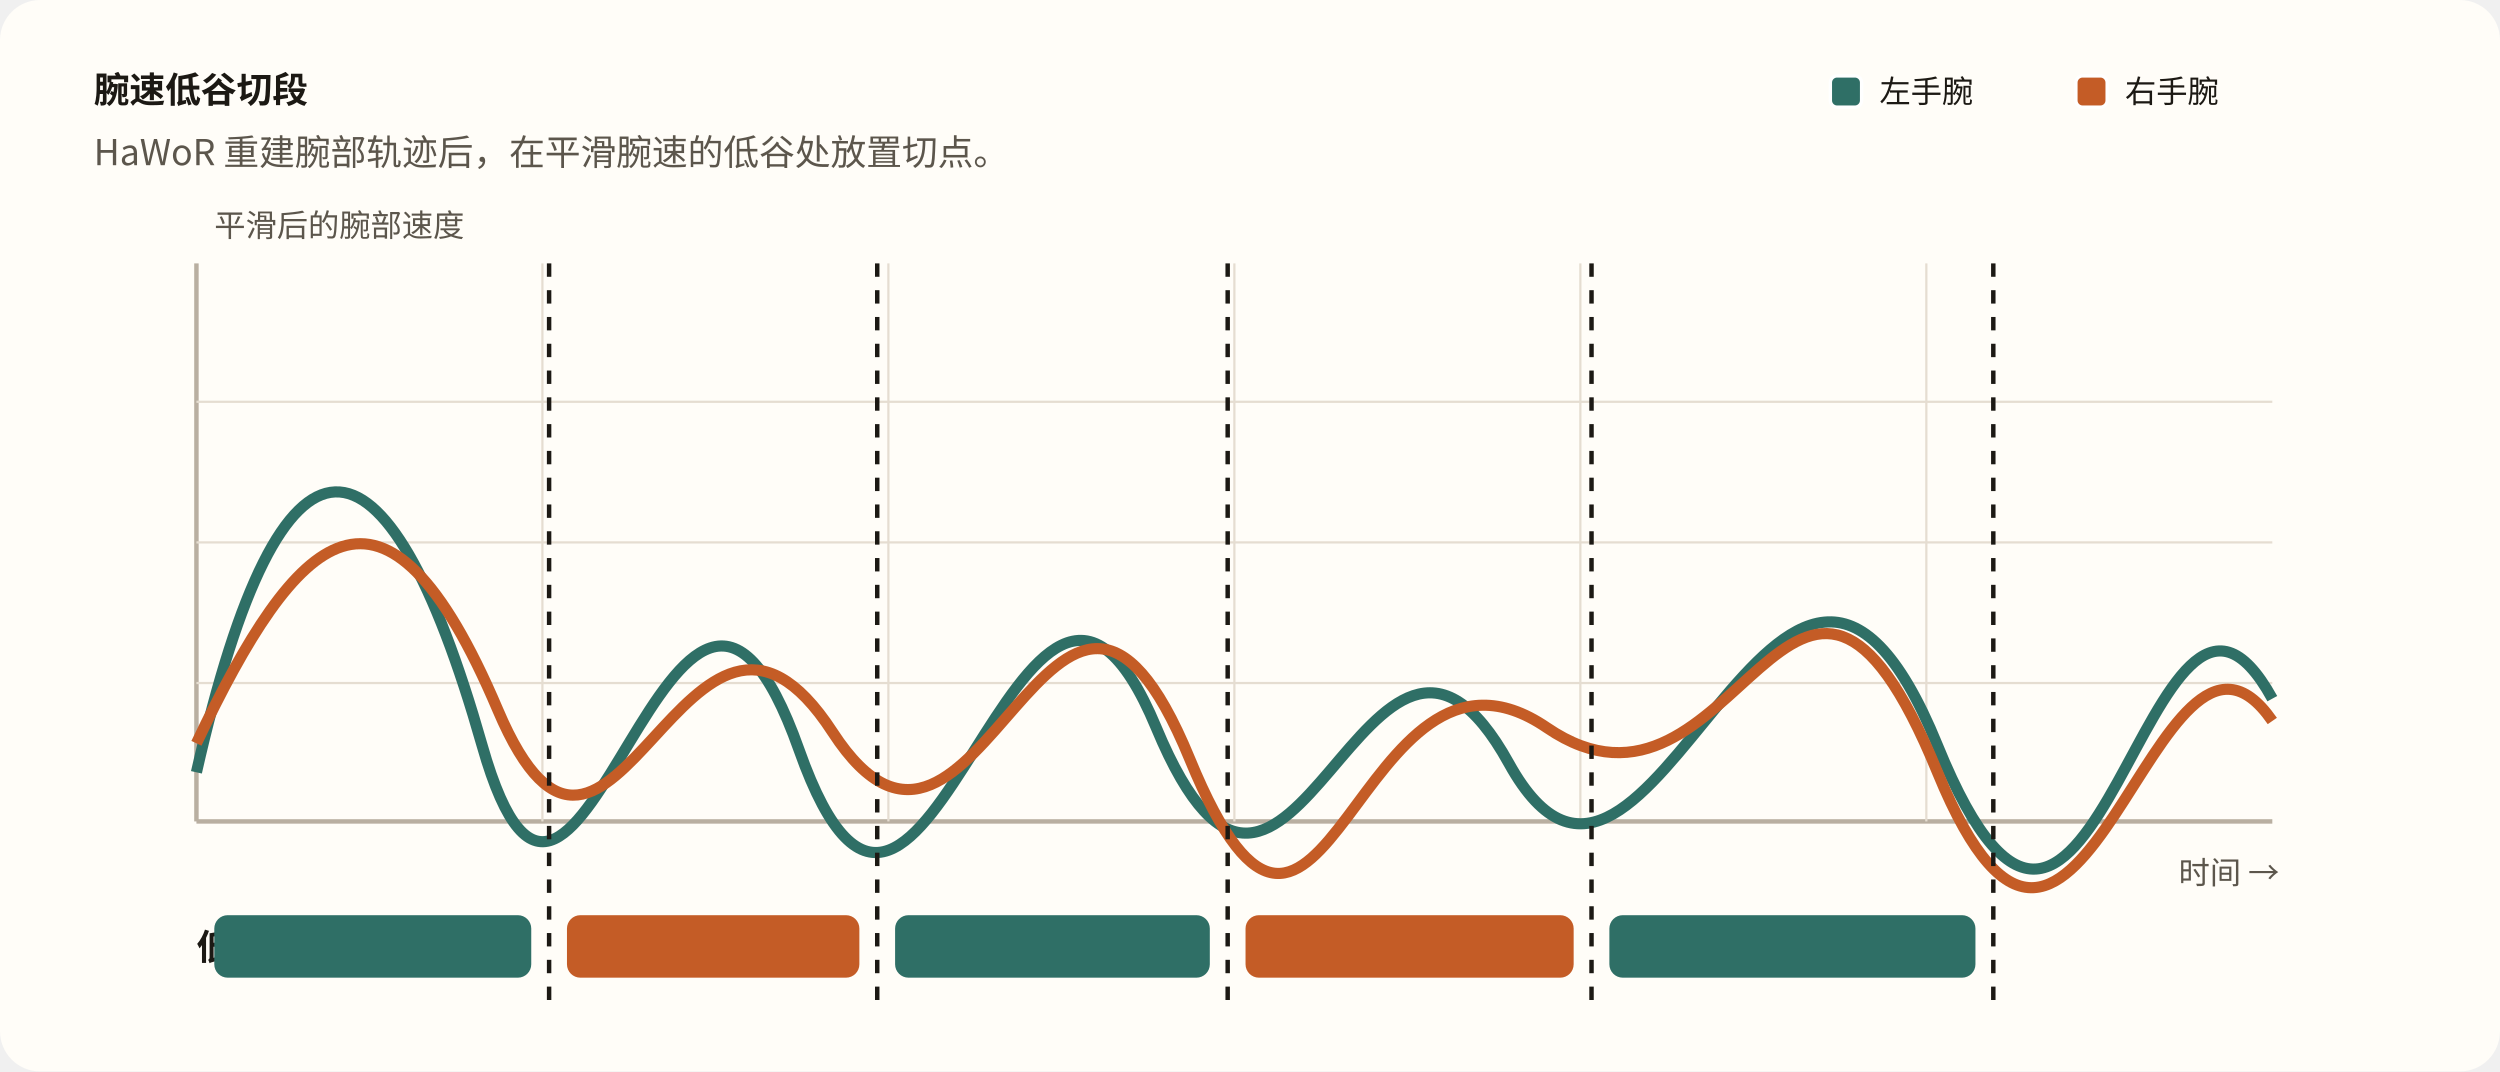
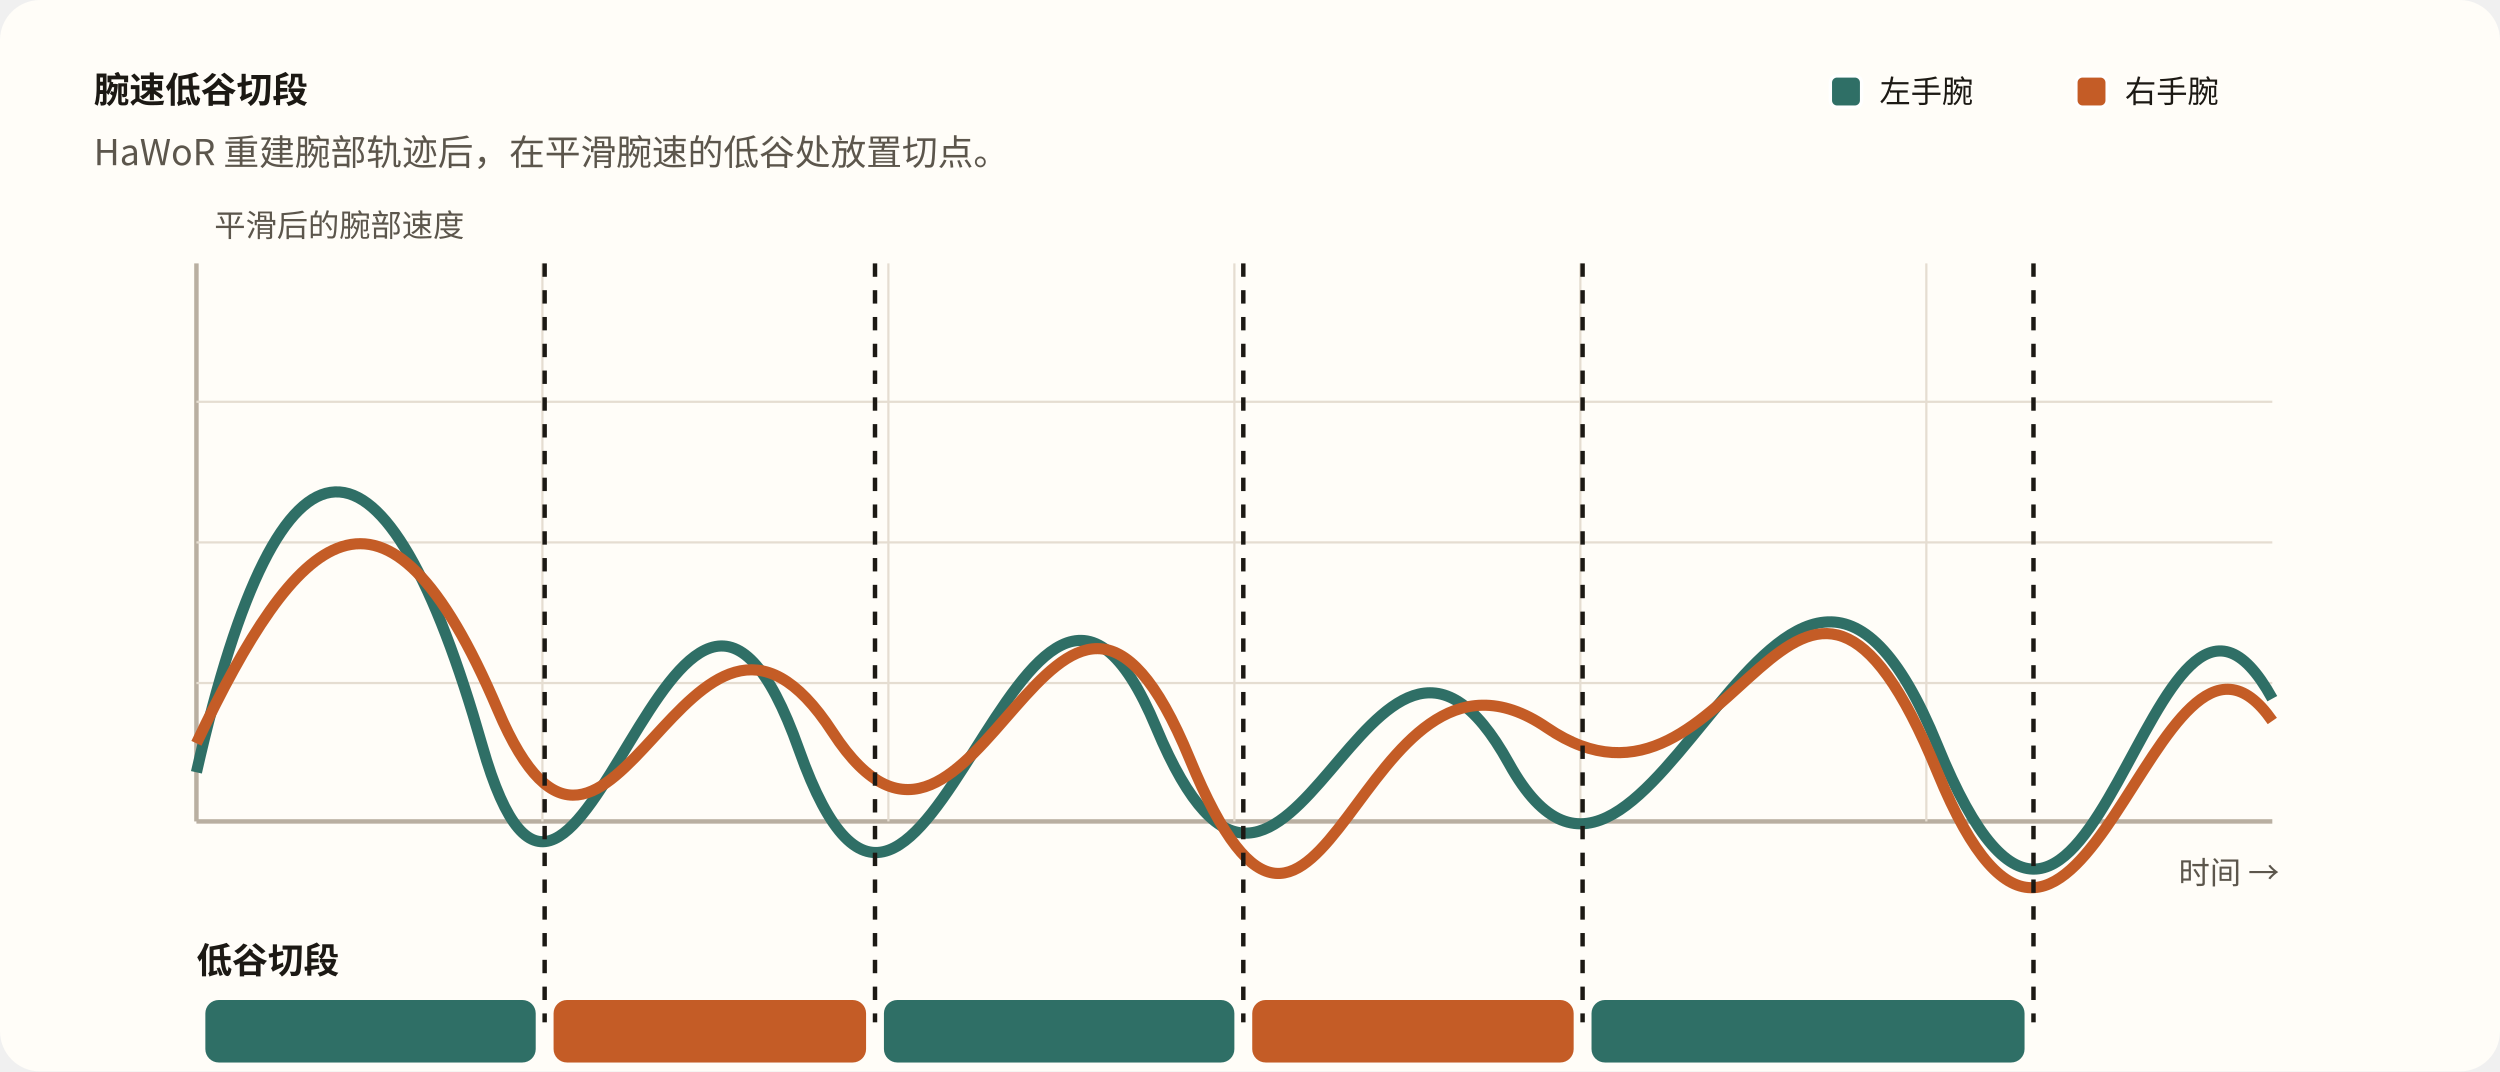
<svg xmlns="http://www.w3.org/2000/svg" viewBox="0 0 1120 480" role="img" aria-labelledby="title desc">
  <defs>
    <style>
      .bg{fill:#fffdf8}.ink{fill:#1c1914}.muted{fill:#5c564c}.grid{stroke:#e5ddd1;stroke-width:1}.axis{stroke:#b9afa1;stroke-width:2}
      .left{fill:none;stroke:#2f6f66;stroke-width:5}.right{fill:none;stroke:#c45c26;stroke-width:5}
      .cut{stroke:#1c1914;stroke-width:2;stroke-dasharray:6 6}.pred{fill:#2f6f66}.bad{fill:#c45c26}
      .swatch{stroke:#fff;stroke-width:1.5}
-       .txt{font:16px "IBM Plex Sans","Noto Sans CJK SC","PingFang SC","Microsoft YaHei",Arial,sans-serif}.mono{font:14px "IBM Plex Mono",monospace}.small{font-size:14px}.label{font-weight:700}
+       .txt{font:16px "IBM Plex Sans","Noto Sans CJK SC","PingFang SC","Microsoft YaHei",Arial,sans-serif}.small{font-size:14px}.label{font-weight:700}
    </style>
  </defs>
  <rect width="1120" height="480" rx="18" class="bg" />
  <text x="42" y="46" class="txt label ink">腕速低谷切段</text>
  <text x="42" y="74" class="txt muted">HaWoR 重建腕部轨迹后，在平滑腕速的低谷处放置切点。</text>
  <g transform="translate(820,34)">
    <rect x="0" y="0" width="14" height="14" rx="3" fill="#2f6f66" class="swatch" />
    <text x="22" y="12" class="txt small ink">左手腕</text>
    <rect x="110" y="0" width="14" height="14" rx="3" fill="#c45c26" class="swatch" />
    <text x="132" y="12" class="txt small ink">右手腕</text>
  </g>
  <g transform="translate(88,118)">
    <line x1="0" y1="250" x2="930" y2="250" class="axis" />
    <line x1="0" y1="0" x2="0" y2="250" class="axis" />
    <g class="grid">
      <line x1="0" y1="62" x2="930" y2="62" />
      <line x1="0" y1="125" x2="930" y2="125" />
      <line x1="0" y1="188" x2="930" y2="188" />
      <line x1="155" y1="0" x2="155" y2="250" />
      <line x1="310" y1="0" x2="310" y2="250" />
      <line x1="465" y1="0" x2="465" y2="250" />
      <line x1="620" y1="0" x2="620" y2="250" />
      <line x1="775" y1="0" x2="775" y2="250" />
    </g>
    <path class="left" d="M0 228 C38 60,85 65,128 216 S214 60,270 218 S370 64,430 208 S525 110,588 224 S710 44,780 216 S875 95,930 195" />
    <path class="right" d="M0 215 C45 120,84 80,135 200 S220 110,285 210 S385 76,445 222 S520 150,605 208 S716 72,780 228 S878 130,930 205" />
    <g>
-       <line x1="158" y1="0" x2="158" y2="330" class="cut" />
-       <line x1="305" y1="0" x2="305" y2="330" class="cut" />
-       <line x1="462" y1="0" x2="462" y2="330" class="cut" />
-       <line x1="625" y1="0" x2="625" y2="330" class="cut" />
-       <line x1="805" y1="0" x2="805" y2="330" class="cut" />
+       <line x1="156" y1="0" x2="156" y2="340" class="cut" />
+       <line x1="304" y1="0" x2="304" y2="340" class="cut" />
+       <line x1="469" y1="0" x2="469" y2="340" class="cut" />
+       <line x1="621" y1="0" x2="621" y2="340" class="cut" />
+       <line x1="823" y1="0" x2="823" y2="340" class="cut" />
    </g>
    <text x="8" y="-12" class="txt small muted">平滑后的腕部速度</text>
    <text x="888" y="278" class="txt small muted">时间 →</text>
-     <text x="0" y="312" class="txt label ink">低谷切段</text>
-     <rect x="8" y="292" width="142" height="28" rx="6" class="pred" />
-     <rect x="166" y="292" width="131" height="28" rx="6" class="bad" />
-     <rect x="313" y="292" width="141" height="28" rx="6" class="pred" />
-     <rect x="470" y="292" width="147" height="28" rx="6" class="bad" />
-     <rect x="633" y="292" width="164" height="28" rx="6" class="pred" />
+     <text x="0" y="318" class="txt label ink">低谷切段</text>
+     <rect x="4" y="330" width="148" height="28" rx="6" class="pred" />
+     <rect x="160" y="330" width="140" height="28" rx="6" class="bad" />
+     <rect x="308" y="330" width="157" height="28" rx="6" class="pred" />
+     <rect x="473" y="330" width="144" height="28" rx="6" class="bad" />
+     <rect x="625" y="330" width="194" height="28" rx="6" class="pred" />
  </g>
</svg>
